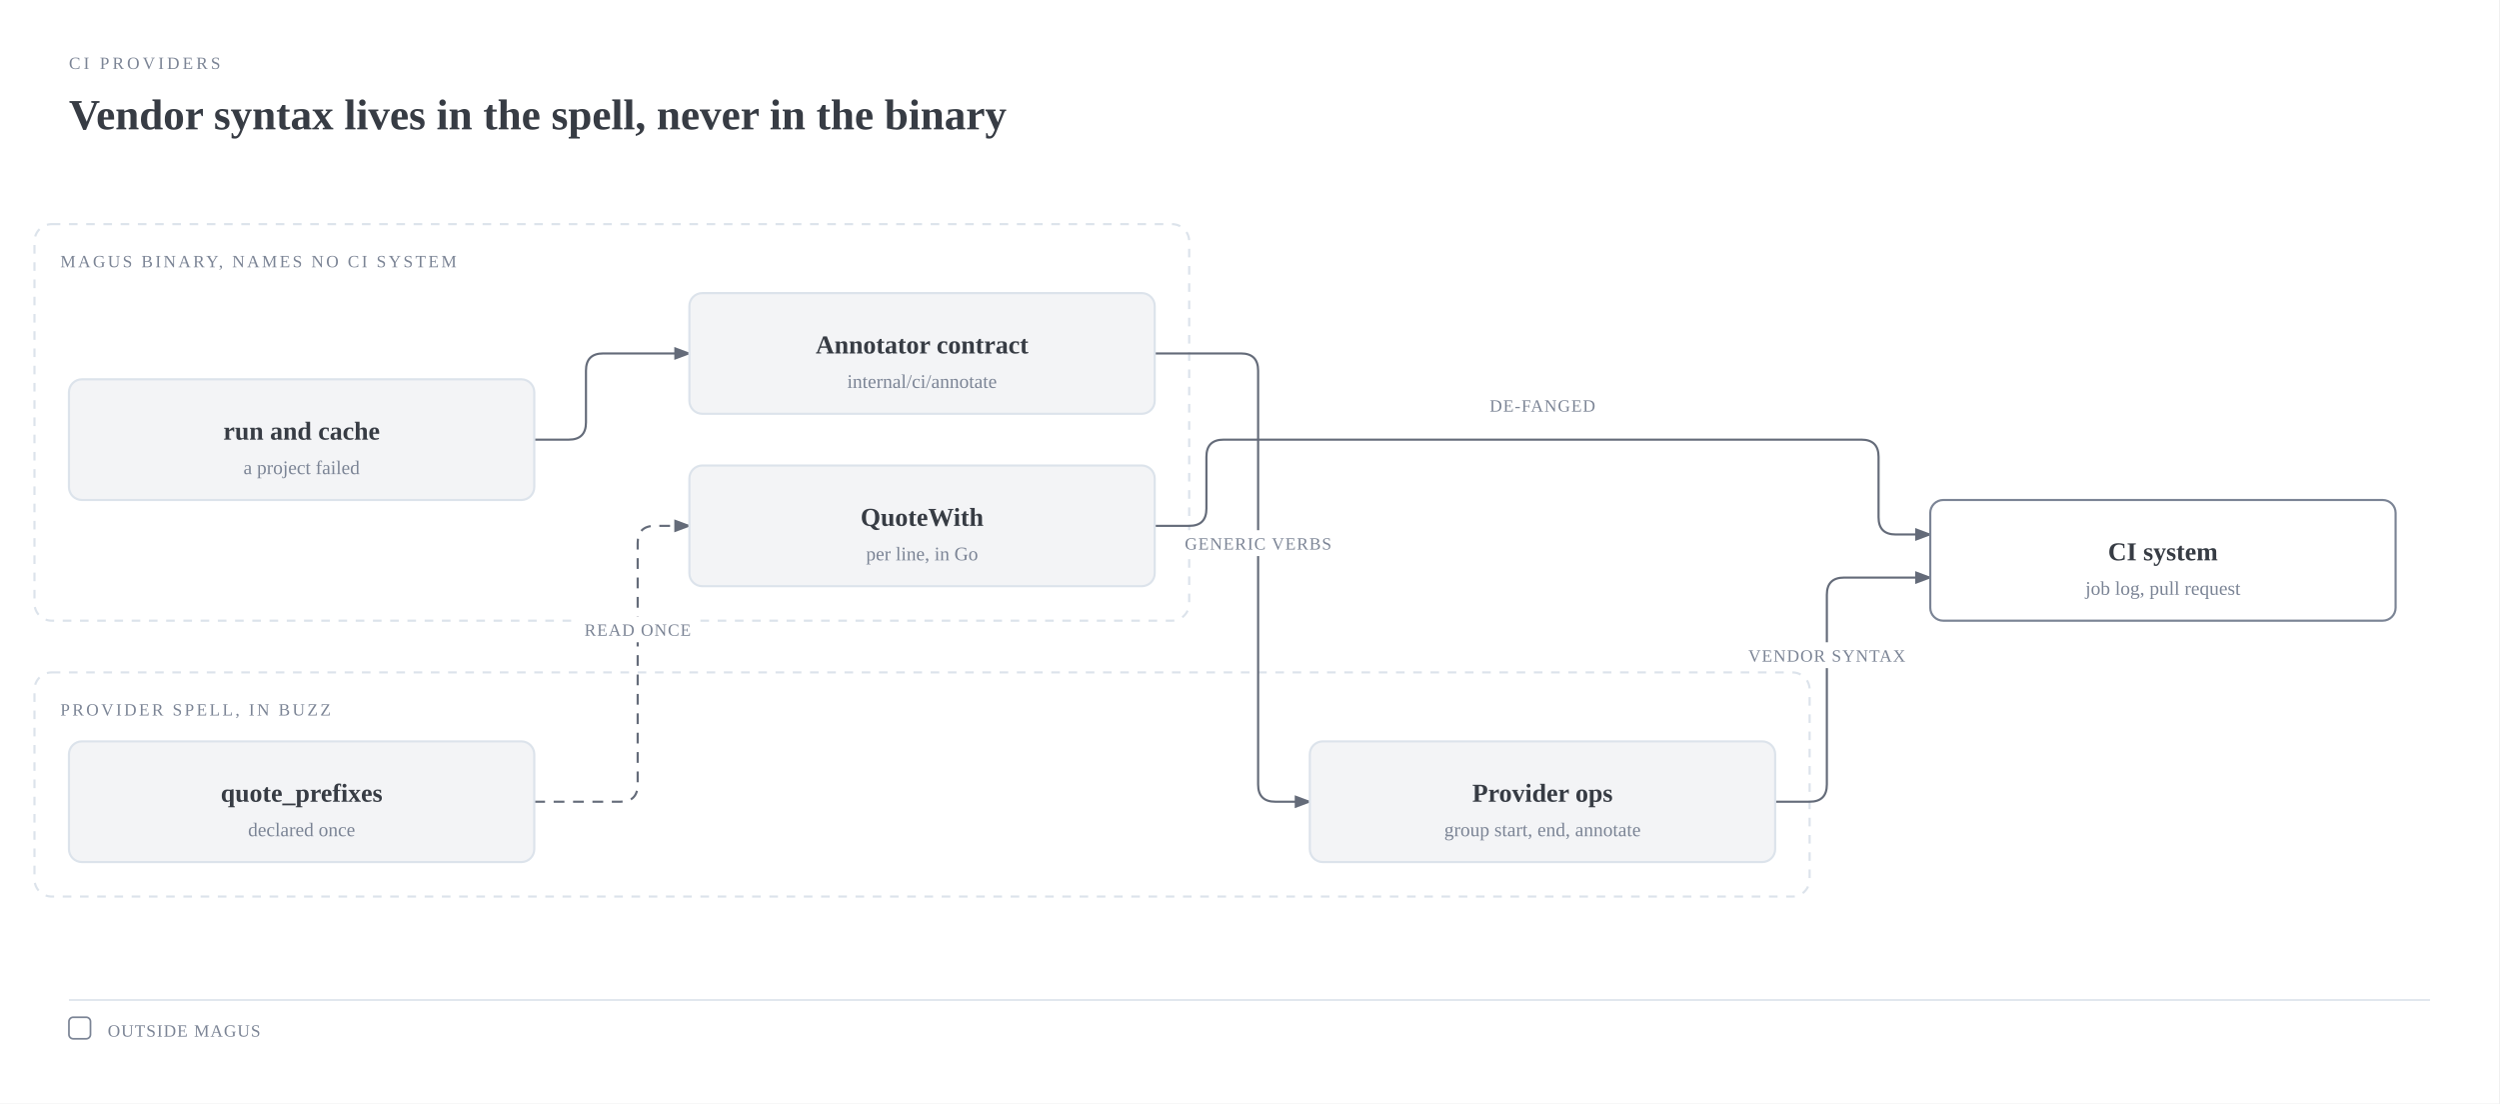
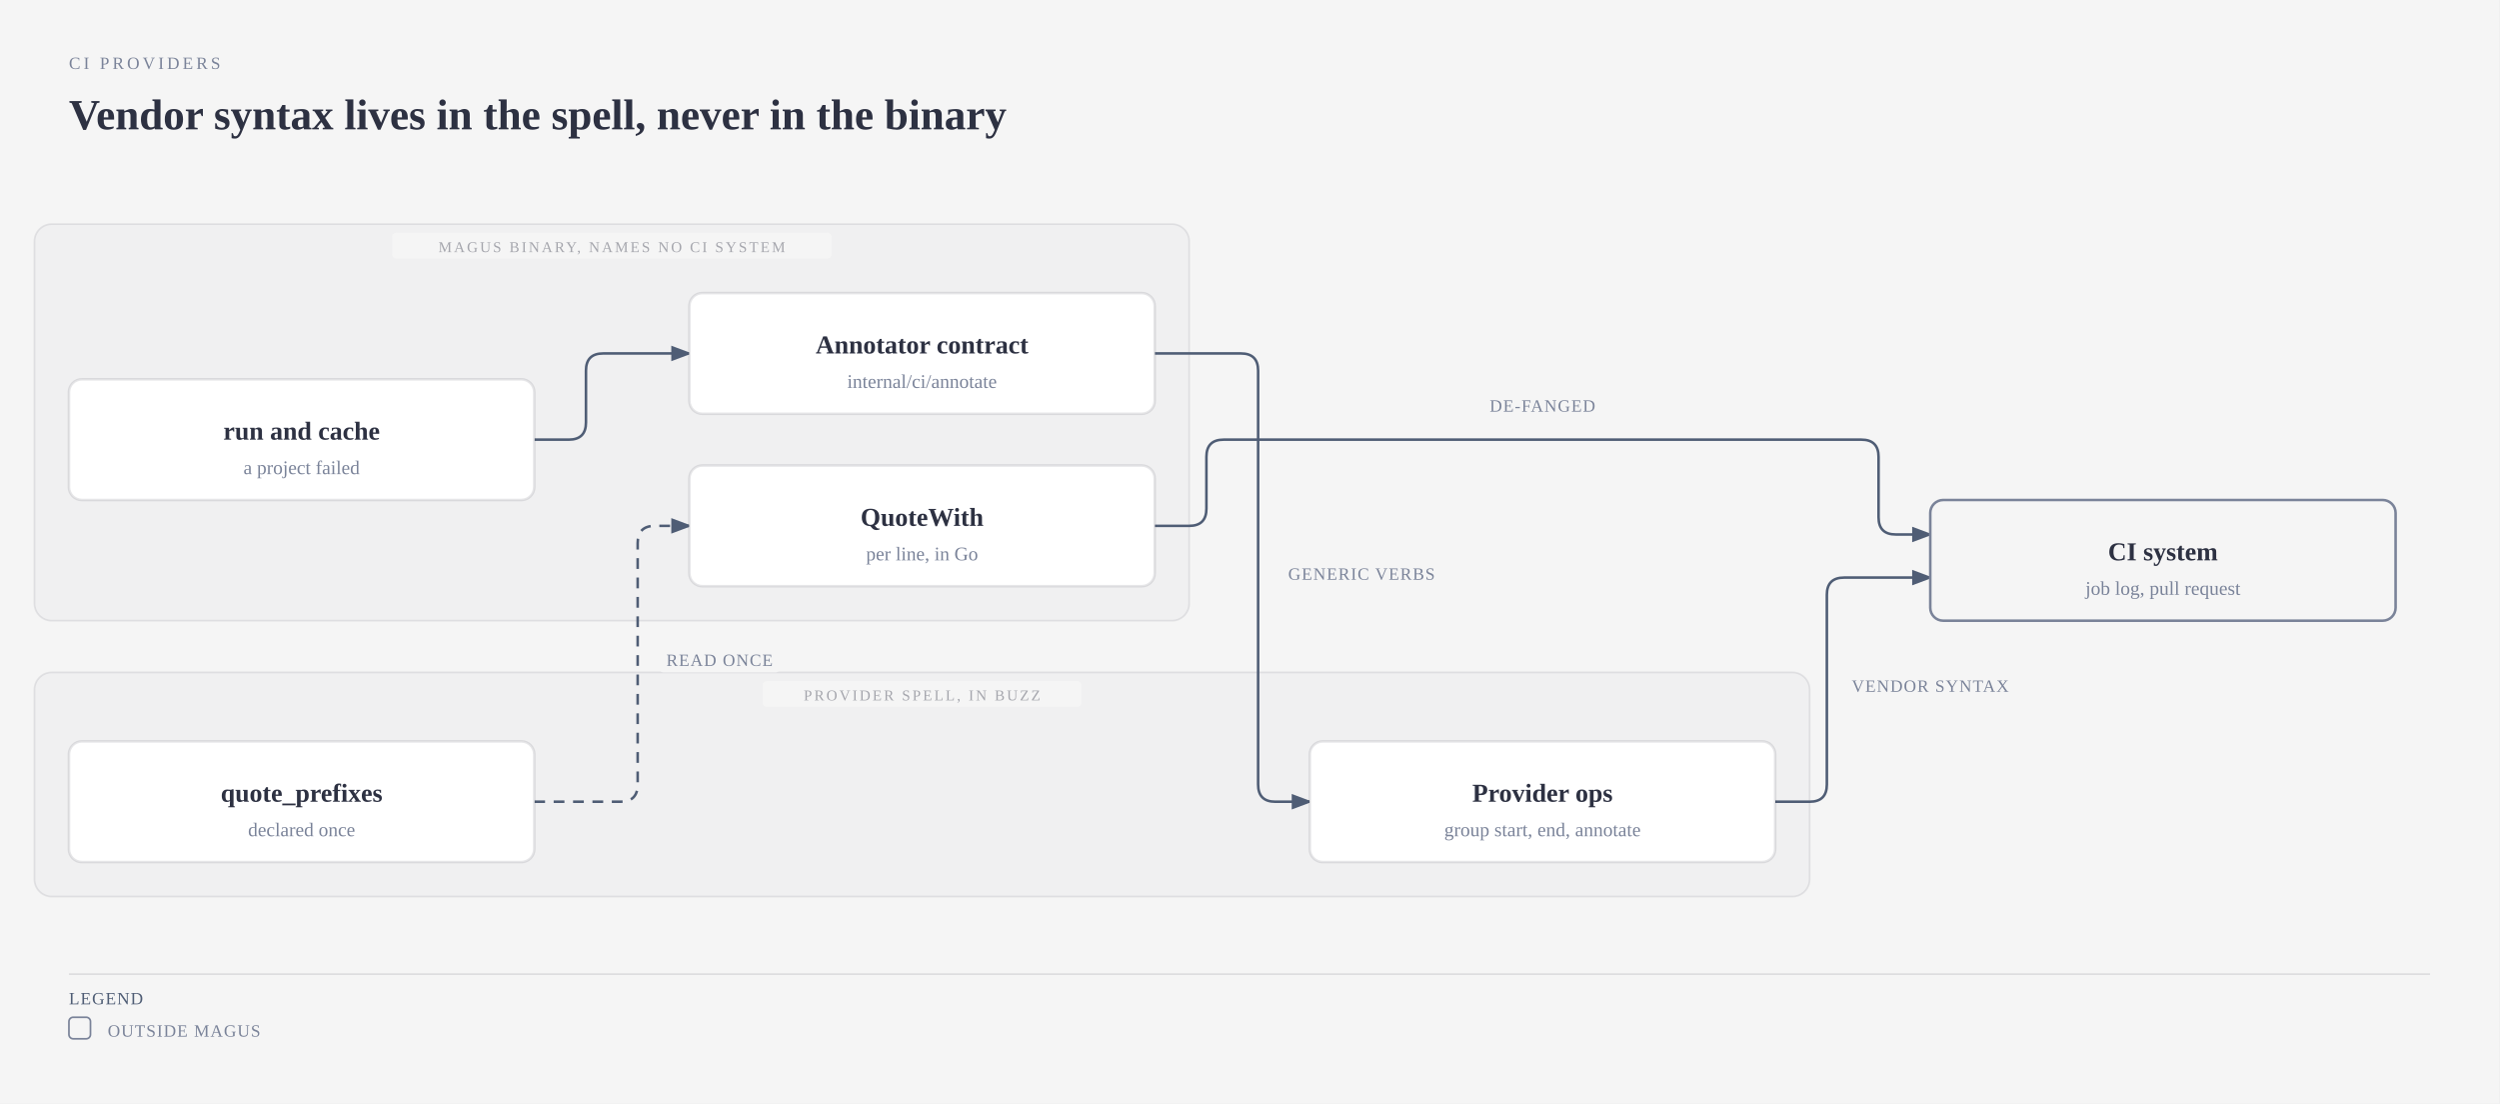
<svg xmlns="http://www.w3.org/2000/svg" viewBox="0 0 1160 512" width="1160" height="512" role="img" aria-labelledby="ci-providers-title ci-providers-desc" class="magus-diagram">
  <defs>
    <marker id="ci-providers-arrow-default" markerWidth="8" markerHeight="6" refX="7" refY="3" orient="auto">
-       <polygon points="0 0, 8 3, 0 6" fill="#646b79" />
+       <polygon points="0 0, 8 3, 0 6" fill="#4f5d75" />
    </marker>
    <marker id="ci-providers-arrow-accent" markerWidth="8" markerHeight="6" refX="7" refY="3" orient="auto">
-       <polygon points="0 0, 8 3, 0 6" fill="#bc4c00" />
+       <polygon points="0 0, 8 3, 0 6" fill="#eb6c36" />
    </marker>
    <marker id="ci-providers-arrow-link" markerWidth="8" markerHeight="6" refX="7" refY="3" orient="auto">
      <polygon points="0 0, 8 3, 0 6" fill="#2e5aa8" />
    </marker>
  </defs>
-   <rect width="100%" height="100%" fill="#ffffff" />
-   <text x="32" y="32" fill="#7b8495" font-size="8" font-family="var(--pico-font-family-monospace, monospace)" style="font-variant-ligatures:none" letter-spacing="0.18em">CI PROVIDERS</text>
-   <text x="32" y="60" fill="#373c44" font-size="20" font-weight="600" font-family="var(--pico-font-family, sans-serif)">Vendor syntax lives in the spell, never in the binary</text>
+   <rect width="100%" height="100%" fill="#f5f5f5" />
+   <text x="32" y="32" fill="#7a8399" font-size="8" font-family="var(--pico-font-family-monospace, monospace)" style="font-variant-ligatures:none" letter-spacing="0.18em">CI PROVIDERS</text>
+   <text x="32" y="60" fill="#2d3142" font-size="20" font-weight="600" font-family="var(--pico-font-family, sans-serif)">Vendor syntax lives in the spell, never in the binary</text>
  <g transform="translate(0,40)">
-     <rect x="16" y="64" width="536" height="184" rx="8" fill="none" stroke="#dce3eb" stroke-width="1" stroke-dasharray="4,4" />
-     <text x="28" y="84" fill="#7b8495" font-size="8" font-family="var(--pico-font-family-monospace, monospace)" style="font-variant-ligatures:none" letter-spacing="0.14em">MAGUS BINARY, NAMES NO CI SYSTEM</text>
-     <rect x="16" y="272" width="824" height="104" rx="8" fill="none" stroke="#dce3eb" stroke-width="1" stroke-dasharray="4,4" />
-     <text x="28" y="292" fill="#7b8495" font-size="8" font-family="var(--pico-font-family-monospace, monospace)" style="font-variant-ligatures:none" letter-spacing="0.14em">PROVIDER SPELL, IN BUZZ</text>
-     <path d="M 248 164 L 264 164 Q 272 164 272 156 L 272 132 Q 272 124 280 124 L 320 124" fill="none" stroke="#646b79" stroke-width="1" marker-end="url(#ci-providers-arrow-default)" />
-     <path d="M 536 124 L 576 124 Q 584 124 584 132 L 584 324 Q 584 332 592 332 L 608 332" fill="none" stroke="#646b79" stroke-width="1" marker-end="url(#ci-providers-arrow-default)" />
-     <path d="M 824 332 L 840 332 Q 848 332 848 324 L 848 236 Q 848 228 856 228 L 896 228" fill="none" stroke="#646b79" stroke-width="1" marker-end="url(#ci-providers-arrow-default)" />
-     <path d="M 248 332 L 288 332 Q 296 332 296 324 L 296 212 Q 296 204 304 204 L 320 204" fill="none" stroke="#646b79" stroke-width="1" stroke-dasharray="5,4" marker-end="url(#ci-providers-arrow-default)" />
-     <path d="M 536 204 L 552 204 Q 560 204 560 196 L 560 172 Q 560 164 568 164 L 864 164 Q 872 164 872 172 L 872 200 Q 872 208 880 208 L 896 208" fill="none" stroke="#646b79" stroke-width="1" marker-end="url(#ci-providers-arrow-default)" />
-     <rect x="546" y="206" width="76" height="12" rx="2" fill="#ffffff" />
-     <text x="584" y="215" fill="#7b8495" font-size="8" font-family="var(--pico-font-family-monospace, monospace)" style="font-variant-ligatures:none" text-anchor="middle" letter-spacing="0.06em">GENERIC VERBS</text>
-     <rect x="810" y="258" width="76" height="12" rx="2" fill="#ffffff" />
-     <text x="848" y="267" fill="#7b8495" font-size="8" font-family="var(--pico-font-family-monospace, monospace)" style="font-variant-ligatures:none" text-anchor="middle" letter-spacing="0.06em">VENDOR SYNTAX</text>
-     <rect x="268" y="246" width="56" height="12" rx="2" fill="#ffffff" />
-     <text x="296" y="255" fill="#7b8495" font-size="8" font-family="var(--pico-font-family-monospace, monospace)" style="font-variant-ligatures:none" text-anchor="middle" letter-spacing="0.06em">READ ONCE</text>
-     <rect x="688" y="142" width="56" height="12" rx="2" fill="#ffffff" />
-     <text x="716" y="151" fill="#7b8495" font-size="8" font-family="var(--pico-font-family-monospace, monospace)" style="font-variant-ligatures:none" text-anchor="middle" letter-spacing="0.06em">DE-FANGED</text>
-     <rect x="32" y="136" width="216" height="56" rx="6" fill="#ffffff" />
-     <rect x="32" y="136" width="216" height="56" rx="6" fill="#f3f4f6" stroke="#dce3eb" stroke-width="1" />
-     <text x="140" y="164" fill="#373c44" font-size="12" font-weight="600" font-family="var(--pico-font-family, sans-serif)" text-anchor="middle">run and cache</text>
-     <text x="140" y="180" fill="#7b8495" font-size="9" font-family="var(--pico-font-family-monospace, monospace)" style="font-variant-ligatures:none" text-anchor="middle">a project failed</text>
-     <rect x="320" y="96" width="216" height="56" rx="6" fill="#ffffff" />
-     <rect x="320" y="96" width="216" height="56" rx="6" fill="#f3f4f6" stroke="#dce3eb" stroke-width="1" />
-     <text x="428" y="124" fill="#373c44" font-size="12" font-weight="600" font-family="var(--pico-font-family, sans-serif)" text-anchor="middle">Annotator contract</text>
-     <text x="428" y="140" fill="#7b8495" font-size="9" font-family="var(--pico-font-family-monospace, monospace)" style="font-variant-ligatures:none" text-anchor="middle">internal/ci/annotate</text>
-     <rect x="320" y="176" width="216" height="56" rx="6" fill="#ffffff" />
-     <rect x="320" y="176" width="216" height="56" rx="6" fill="#f3f4f6" stroke="#dce3eb" stroke-width="1" />
-     <text x="428" y="204" fill="#373c44" font-size="12" font-weight="600" font-family="var(--pico-font-family, sans-serif)" text-anchor="middle">QuoteWith</text>
-     <text x="428" y="220" fill="#7b8495" font-size="9" font-family="var(--pico-font-family-monospace, monospace)" style="font-variant-ligatures:none" text-anchor="middle">per line, in Go</text>
-     <rect x="608" y="304" width="216" height="56" rx="6" fill="#ffffff" />
-     <rect x="608" y="304" width="216" height="56" rx="6" fill="#f3f4f6" stroke="#dce3eb" stroke-width="1" />
-     <text x="716" y="332" fill="#373c44" font-size="12" font-weight="600" font-family="var(--pico-font-family, sans-serif)" text-anchor="middle">Provider ops</text>
-     <text x="716" y="348" fill="#7b8495" font-size="9" font-family="var(--pico-font-family-monospace, monospace)" style="font-variant-ligatures:none" text-anchor="middle">group start, end, annotate</text>
-     <rect x="32" y="304" width="216" height="56" rx="6" fill="#ffffff" />
-     <rect x="32" y="304" width="216" height="56" rx="6" fill="#f3f4f6" stroke="#dce3eb" stroke-width="1" />
-     <text x="140" y="332" fill="#373c44" font-size="12" font-weight="600" font-family="var(--pico-font-family, sans-serif)" text-anchor="middle">quote_prefixes</text>
-     <text x="140" y="348" fill="#7b8495" font-size="9" font-family="var(--pico-font-family-monospace, monospace)" style="font-variant-ligatures:none" text-anchor="middle">declared once</text>
-     <rect x="896" y="192" width="216" height="56" rx="6" fill="#ffffff" />
-     <rect x="896" y="192" width="216" height="56" rx="6" fill="#ffffff" stroke="#7b8495" stroke-width="1" />
-     <text x="1004" y="220" fill="#373c44" font-size="12" font-weight="600" font-family="var(--pico-font-family, sans-serif)" text-anchor="middle">CI system</text>
-     <text x="1004" y="236" fill="#7b8495" font-size="9" font-family="var(--pico-font-family-monospace, monospace)" style="font-variant-ligatures:none" text-anchor="middle">job log, pull request</text>
-     <line x1="32" y1="424" x2="1128" y2="424" stroke="#dce3eb" stroke-width="0.8" />
-     <rect x="32" y="432" width="10" height="10" rx="2" fill="#ffffff" stroke="#7b8495" stroke-width="0.8" />
-     <text x="50" y="441" fill="#7b8495" font-size="8" font-family="var(--pico-font-family-monospace, monospace)" style="font-variant-ligatures:none" letter-spacing="0.06em">OUTSIDE MAGUS</text>
+     <rect x="16" y="64" width="536" height="184" rx="8" fill="#2d3142" fill-opacity="0.02" stroke="#2d3142" stroke-opacity="0.1" stroke-width="0.8" />
+     <rect x="182" y="68" width="204" height="12" rx="2" fill="#f5f5f5" />
+     <text x="284" y="77" fill="#2d3142" fill-opacity="0.4" font-size="7" font-family="var(--pico-font-family-monospace, monospace)" style="font-variant-ligatures:none" text-anchor="middle" letter-spacing="0.14em">MAGUS BINARY, NAMES NO CI SYSTEM</text>
+     <rect x="16" y="272" width="824" height="104" rx="8" fill="#2d3142" fill-opacity="0.02" stroke="#2d3142" stroke-opacity="0.1" stroke-width="0.8" />
+     <rect x="354" y="276" width="148" height="12" rx="2" fill="#f5f5f5" />
+     <text x="428" y="285" fill="#2d3142" fill-opacity="0.4" font-size="7" font-family="var(--pico-font-family-monospace, monospace)" style="font-variant-ligatures:none" text-anchor="middle" letter-spacing="0.14em">PROVIDER SPELL, IN BUZZ</text>
+     <path data-edge="run-&gt;contract" d="M 248 164 L 264 164 Q 272 164 272 156 L 272 132 Q 272 124 280 124 L 320 124" fill="none" stroke="#4f5d75" stroke-width="1.2" marker-end="url(#ci-providers-arrow-default)" />
+     <path data-edge="contract-&gt;ops" d="M 536 124 L 576 124 Q 584 124 584 132 L 584 324 Q 584 332 592 332 L 608 332" fill="none" stroke="#4f5d75" stroke-width="1.2" marker-end="url(#ci-providers-arrow-default)" />
+     <path data-edge="ops-&gt;vendor" d="M 824 332 L 840 332 Q 848 332 848 324 L 848 236 Q 848 228 856 228 L 896 228" fill="none" stroke="#4f5d75" stroke-width="1.2" marker-end="url(#ci-providers-arrow-default)" />
+     <path data-edge="prefixes-&gt;quote" d="M 248 332 L 288 332 Q 296 332 296 324 L 296 212 Q 296 204 304 204 L 320 204" fill="none" stroke="#4f5d75" stroke-width="1.2" stroke-dasharray="5,4" marker-end="url(#ci-providers-arrow-default)" />
+     <path data-edge="quote-&gt;vendor" d="M 536 204 L 552 204 Q 560 204 560 196 L 560 172 Q 560 164 568 164 L 864 164 Q 872 164 872 172 L 872 200 Q 872 208 880 208 L 896 208" fill="none" stroke="#4f5d75" stroke-width="1.2" marker-end="url(#ci-providers-arrow-default)" />
+     <rect x="594" y="220" width="76" height="12" rx="2" fill="#f5f5f5" />
+     <text x="632" y="229" fill="#7a8399" font-size="8" font-family="var(--pico-font-family-monospace, monospace)" style="font-variant-ligatures:none" text-anchor="middle" letter-spacing="0.06em">GENERIC VERBS</text>
+     <rect x="858" y="272" width="76" height="12" rx="2" fill="#f5f5f5" />
+     <text x="896" y="281" fill="#7a8399" font-size="8" font-family="var(--pico-font-family-monospace, monospace)" style="font-variant-ligatures:none" text-anchor="middle" letter-spacing="0.06em">VENDOR SYNTAX</text>
+     <rect x="306" y="260" width="56" height="12" rx="2" fill="#f5f5f5" />
+     <text x="334" y="269" fill="#7a8399" font-size="8" font-family="var(--pico-font-family-monospace, monospace)" style="font-variant-ligatures:none" text-anchor="middle" letter-spacing="0.06em">READ ONCE</text>
+     <rect x="688" y="142" width="56" height="12" rx="2" fill="#f5f5f5" />
+     <text x="716" y="151" fill="#7a8399" font-size="8" font-family="var(--pico-font-family-monospace, monospace)" style="font-variant-ligatures:none" text-anchor="middle" letter-spacing="0.06em">DE-FANGED</text>
+     <g data-node="run">
+       <rect x="32" y="136" width="216" height="56" rx="6" fill="#f5f5f5" />
+       <rect x="32" y="136" width="216" height="56" rx="6" fill="#ffffff" stroke="rgba(45,49,66,0.12)" stroke-width="1.2" />
+       <text x="140" y="164" fill="#2d3142" font-size="12" font-weight="600" font-family="var(--pico-font-family, sans-serif)" text-anchor="middle">run and cache</text>
+       <text x="140" y="180" fill="#7a8399" font-size="9" font-family="var(--pico-font-family-monospace, monospace)" style="font-variant-ligatures:none" text-anchor="middle">a project failed</text>
+     </g>
+     <g data-node="contract" data-anchor="internal/ci">
+       <rect x="320" y="96" width="216" height="56" rx="6" fill="#f5f5f5" />
+       <rect x="320" y="96" width="216" height="56" rx="6" fill="#ffffff" stroke="rgba(45,49,66,0.12)" stroke-width="1.2" />
+       <text x="428" y="124" fill="#2d3142" font-size="12" font-weight="600" font-family="var(--pico-font-family, sans-serif)" text-anchor="middle">Annotator contract</text>
+       <text x="428" y="140" fill="#7a8399" font-size="9" font-family="var(--pico-font-family-monospace, monospace)" style="font-variant-ligatures:none" text-anchor="middle">internal/ci/annotate</text>
+     </g>
+     <g data-node="quote" data-anchor="internal/ci">
+       <rect x="320" y="176" width="216" height="56" rx="6" fill="#f5f5f5" />
+       <rect x="320" y="176" width="216" height="56" rx="6" fill="#ffffff" stroke="rgba(45,49,66,0.12)" stroke-width="1.2" />
+       <text x="428" y="204" fill="#2d3142" font-size="12" font-weight="600" font-family="var(--pico-font-family, sans-serif)" text-anchor="middle">QuoteWith</text>
+       <text x="428" y="220" fill="#7a8399" font-size="9" font-family="var(--pico-font-family-monospace, monospace)" style="font-variant-ligatures:none" text-anchor="middle">per line, in Go</text>
+     </g>
+     <g data-node="ops">
+       <rect x="608" y="304" width="216" height="56" rx="6" fill="#f5f5f5" />
+       <rect x="608" y="304" width="216" height="56" rx="6" fill="#ffffff" stroke="rgba(45,49,66,0.12)" stroke-width="1.2" />
+       <text x="716" y="332" fill="#2d3142" font-size="12" font-weight="600" font-family="var(--pico-font-family, sans-serif)" text-anchor="middle">Provider ops</text>
+       <text x="716" y="348" fill="#7a8399" font-size="9" font-family="var(--pico-font-family-monospace, monospace)" style="font-variant-ligatures:none" text-anchor="middle">group start, end, annotate</text>
+     </g>
+     <g data-node="prefixes">
+       <rect x="32" y="304" width="216" height="56" rx="6" fill="#f5f5f5" />
+       <rect x="32" y="304" width="216" height="56" rx="6" fill="#ffffff" stroke="rgba(45,49,66,0.12)" stroke-width="1.2" />
+       <text x="140" y="332" fill="#2d3142" font-size="12" font-weight="600" font-family="var(--pico-font-family, sans-serif)" text-anchor="middle">quote_prefixes</text>
+       <text x="140" y="348" fill="#7a8399" font-size="9" font-family="var(--pico-font-family-monospace, monospace)" style="font-variant-ligatures:none" text-anchor="middle">declared once</text>
+     </g>
+     <g data-node="vendor">
+       <rect x="896" y="192" width="216" height="56" rx="6" fill="#f5f5f5" />
+       <rect x="896" y="192" width="216" height="56" rx="6" fill="#f5f5f5" stroke="#7a8399" stroke-width="1.2" />
+       <text x="1004" y="220" fill="#2d3142" font-size="12" font-weight="600" font-family="var(--pico-font-family, sans-serif)" text-anchor="middle">CI system</text>
+       <text x="1004" y="236" fill="#7a8399" font-size="9" font-family="var(--pico-font-family-monospace, monospace)" style="font-variant-ligatures:none" text-anchor="middle">job log, pull request</text>
+     </g>
+     <line x1="32" y1="412" x2="1128" y2="412" stroke="rgba(45,49,66,0.12)" stroke-width="0.8" />
+     <text x="32" y="426" fill="#4f5d75" font-size="8" font-family="var(--pico-font-family-monospace, monospace)" style="font-variant-ligatures:none" letter-spacing="0.06em">LEGEND</text>
+     <rect x="32" y="432" width="10" height="10" rx="2" fill="#f5f5f5" stroke="#7a8399" stroke-width="0.8" />
+     <text x="50" y="441" fill="#7a8399" font-size="8" font-family="var(--pico-font-family-monospace, monospace)" style="font-variant-ligatures:none" letter-spacing="0.06em">OUTSIDE MAGUS</text>
  </g>
</svg>
